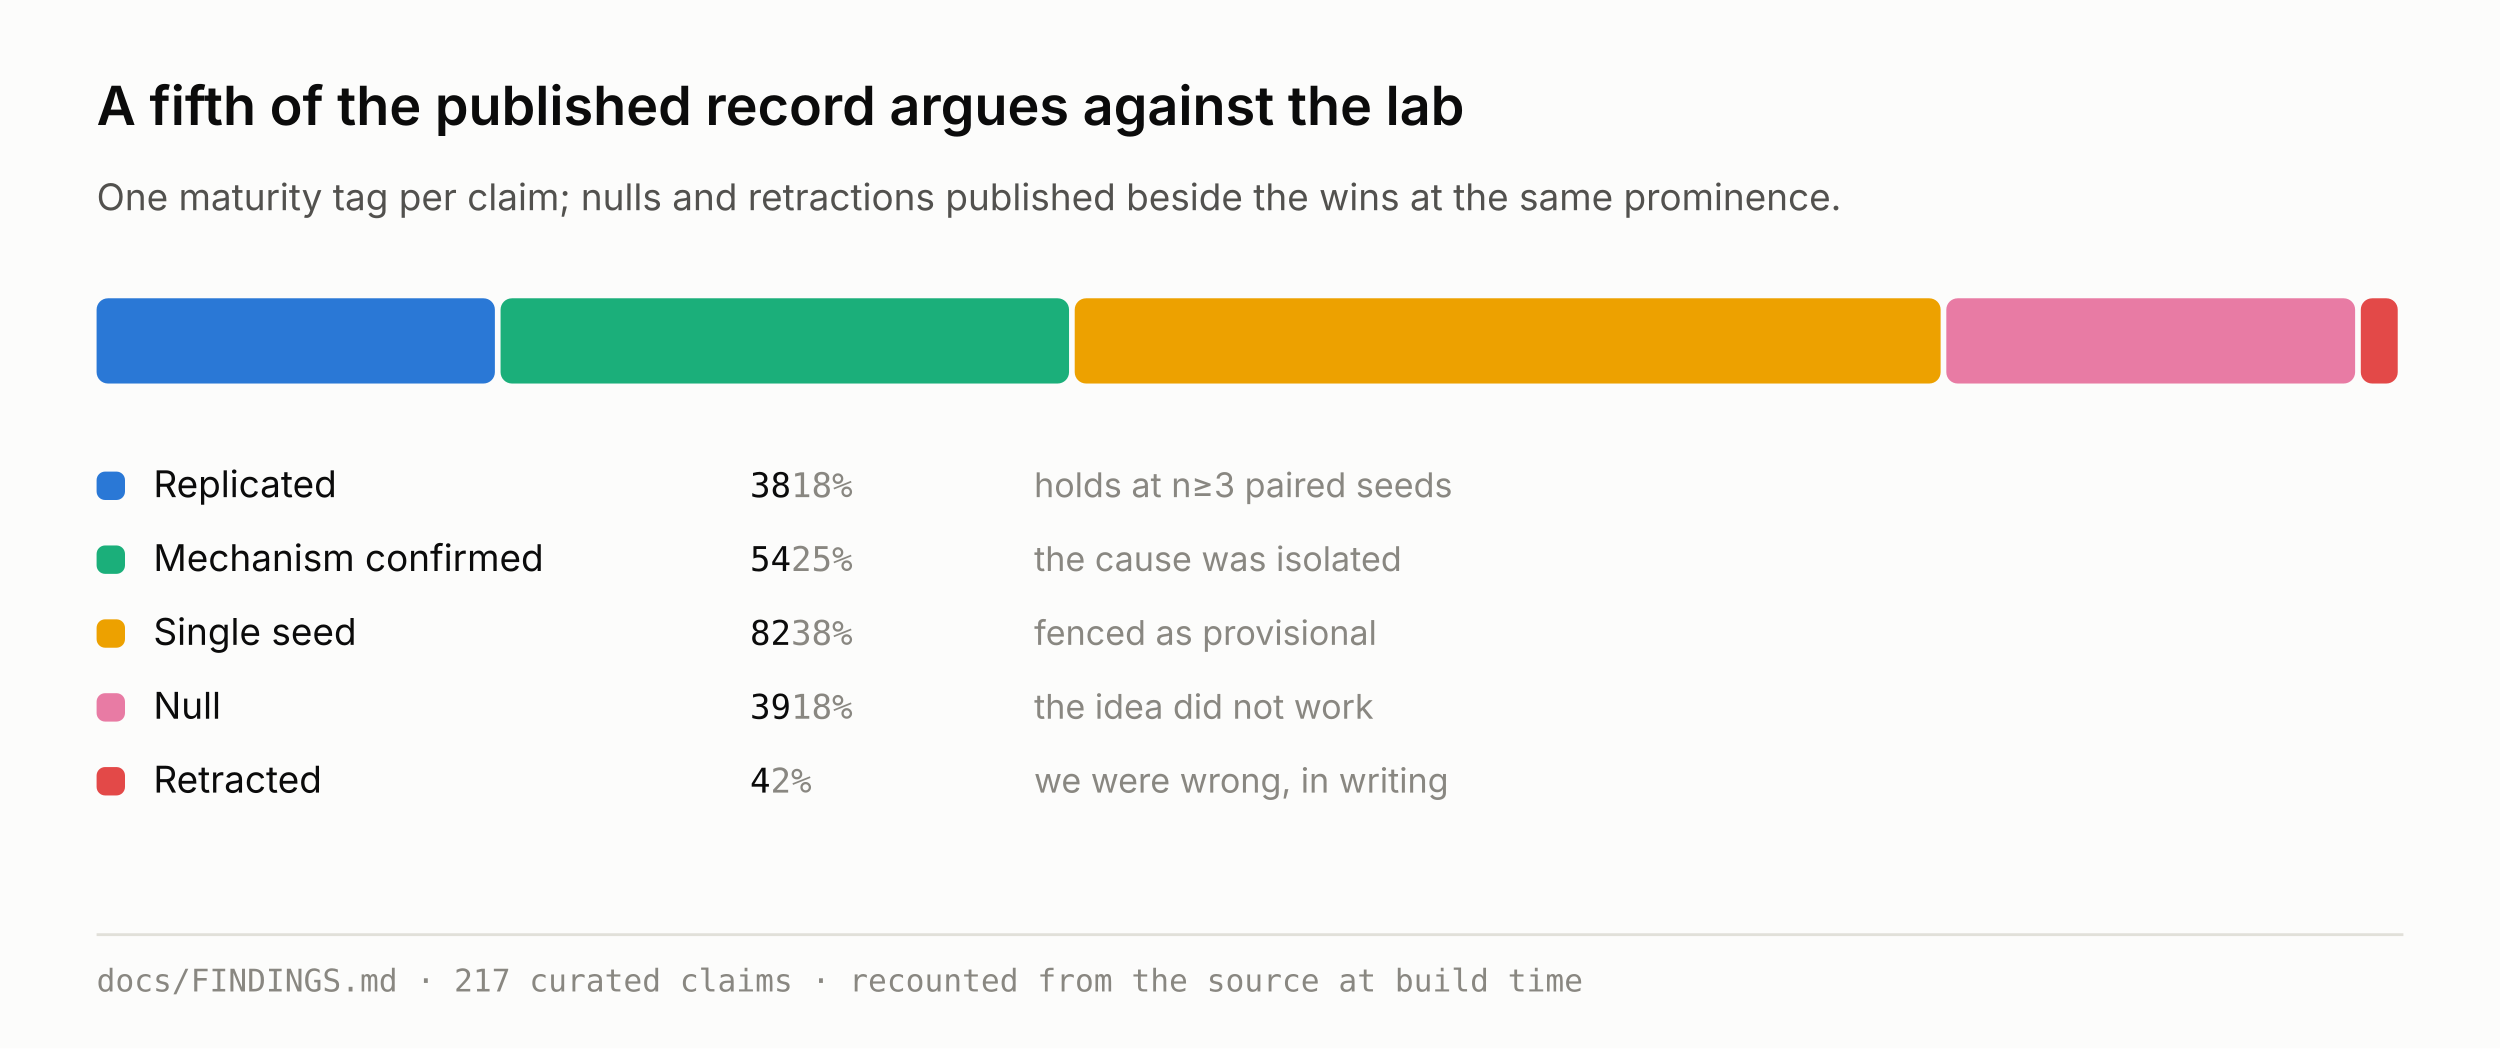
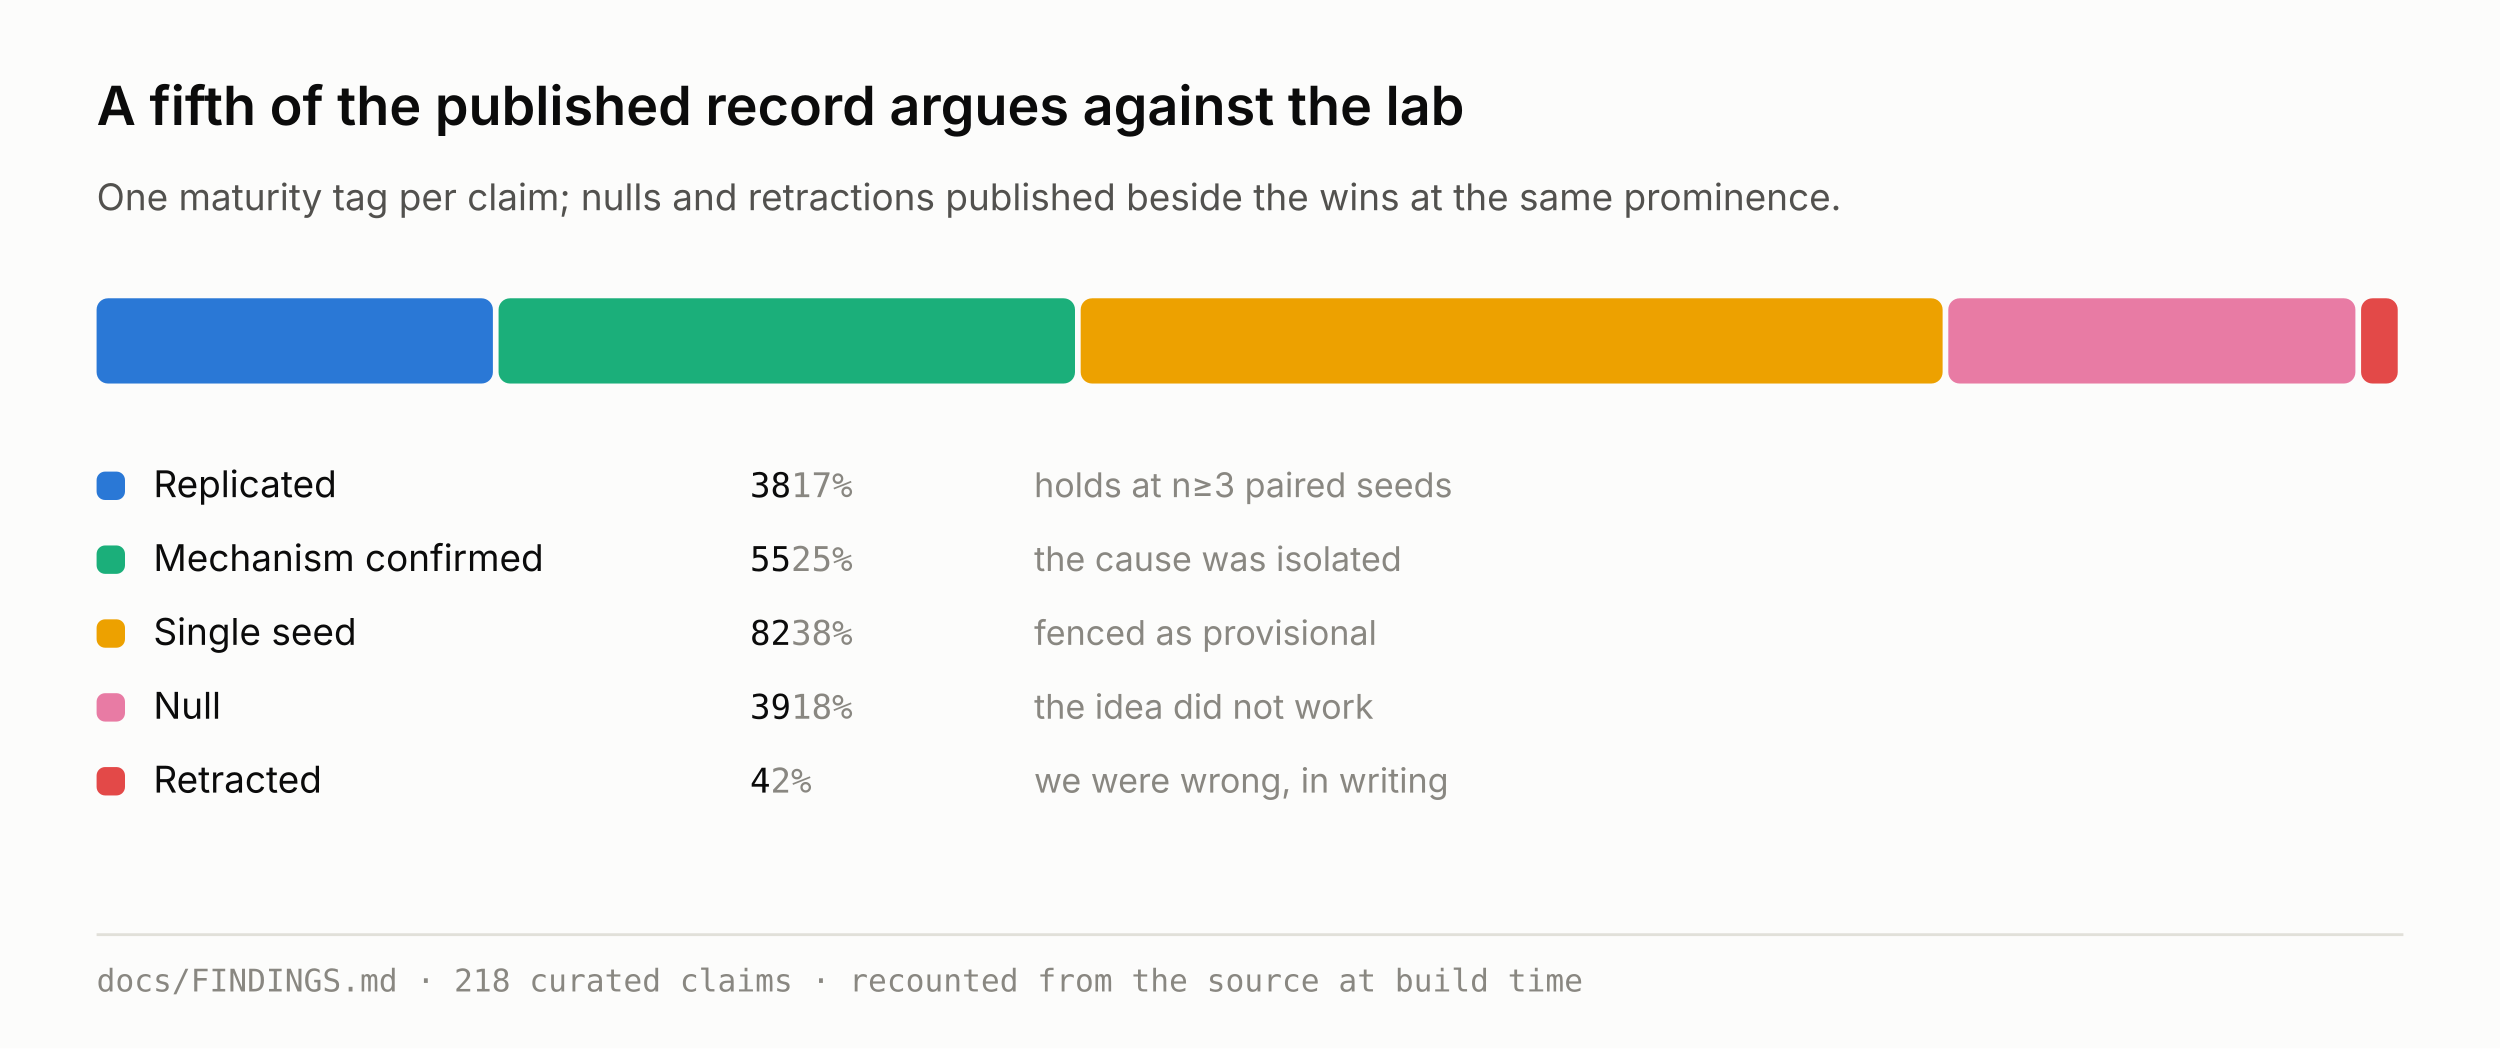
<svg xmlns="http://www.w3.org/2000/svg" width="880" height="369" viewBox="0 0 880 369" role="img">
  <rect width="880" height="369" fill="#fcfcfb" />
  <text x="34" y="44" font-family="Inter, -apple-system, BlinkMacSystemFont, 'Segoe UI', sans-serif" font-size="19" font-weight="600" fill="#0b0b0b">A fifth of the published record argues against the lab</text>
  <text x="34" y="74" font-family="Inter, -apple-system, BlinkMacSystemFont, 'Segoe UI', sans-serif" font-size="13" fill="#52514e">One maturity tag per claim; nulls and retractions published beside the wins at the same prominence.</text>
-   <rect x="34.0" y="105" width="140.2" height="30" rx="4" fill="#2a78d6" />
-   <rect x="176.2" y="105" width="200.1" height="30" rx="4" fill="#1baf7a" />
-   <rect x="378.3" y="105" width="304.8" height="30" rx="4" fill="#eda100" />
-   <rect x="685.1" y="105" width="143.9" height="30" rx="4" fill="#e87ba4" />
-   <rect x="831.0" y="105" width="13.0" height="30" rx="4" fill="#e34948" />
+   <rect x="34.0" y="105" width="139.5" height="30" rx="4" fill="#2a78d6" />
+   <rect x="175.5" y="105" width="202.9" height="30" rx="4" fill="#1baf7a" />
+   <rect x="380.4" y="105" width="303.4" height="30" rx="4" fill="#eda100" />
+   <rect x="685.8" y="105" width="143.3" height="30" rx="4" fill="#e87ba4" />
+   <rect x="831.1" y="105" width="12.9" height="30" rx="4" fill="#e34948" />
  <rect x="34" y="166" width="10" height="10" rx="3" fill="#2a78d6" />
  <text x="54" y="175" font-family="Inter, -apple-system, BlinkMacSystemFont, 'Segoe UI', sans-serif" font-size="13" fill="#0b0b0b">Replicated</text>
-   <text x="264" y="175" font-family="'JetBrains Mono', ui-monospace, SFMono-Regular, Menlo, monospace" font-size="12" fill="#0b0b0b">38<tspan fill="#898781">  18%</tspan>
+   <text x="264" y="175" font-family="'JetBrains Mono', ui-monospace, SFMono-Regular, Menlo, monospace" font-size="12" fill="#0b0b0b">38<tspan fill="#898781">  17%</tspan>
  </text>
  <text x="364" y="175" font-family="Inter, -apple-system, BlinkMacSystemFont, 'Segoe UI', sans-serif" font-size="12" fill="#898781">holds at n≥3 paired seeds</text>
  <rect x="34" y="192" width="10" height="10" rx="3" fill="#1baf7a" />
  <text x="54" y="201" font-family="Inter, -apple-system, BlinkMacSystemFont, 'Segoe UI', sans-serif" font-size="13" fill="#0b0b0b">Mechanism confirmed</text>
-   <text x="264" y="201" font-family="'JetBrains Mono', ui-monospace, SFMono-Regular, Menlo, monospace" font-size="12" fill="#0b0b0b">54<tspan fill="#898781">  25%</tspan>
+   <text x="264" y="201" font-family="'JetBrains Mono', ui-monospace, SFMono-Regular, Menlo, monospace" font-size="12" fill="#0b0b0b">55<tspan fill="#898781">  25%</tspan>
  </text>
  <text x="364" y="201" font-family="Inter, -apple-system, BlinkMacSystemFont, 'Segoe UI', sans-serif" font-size="12" fill="#898781">the cause was isolated</text>
  <rect x="34" y="218" width="10" height="10" rx="3" fill="#eda100" />
  <text x="54" y="227" font-family="Inter, -apple-system, BlinkMacSystemFont, 'Segoe UI', sans-serif" font-size="13" fill="#0b0b0b">Single seed</text>
  <text x="264" y="227" font-family="'JetBrains Mono', ui-monospace, SFMono-Regular, Menlo, monospace" font-size="12" fill="#0b0b0b">82<tspan fill="#898781">  38%</tspan>
  </text>
  <text x="364" y="227" font-family="Inter, -apple-system, BlinkMacSystemFont, 'Segoe UI', sans-serif" font-size="12" fill="#898781">fenced as provisional</text>
  <rect x="34" y="244" width="10" height="10" rx="3" fill="#e87ba4" />
  <text x="54" y="253" font-family="Inter, -apple-system, BlinkMacSystemFont, 'Segoe UI', sans-serif" font-size="13" fill="#0b0b0b">Null</text>
  <text x="264" y="253" font-family="'JetBrains Mono', ui-monospace, SFMono-Regular, Menlo, monospace" font-size="12" fill="#0b0b0b">39<tspan fill="#898781">  18%</tspan>
  </text>
  <text x="364" y="253" font-family="Inter, -apple-system, BlinkMacSystemFont, 'Segoe UI', sans-serif" font-size="12" fill="#898781">the idea did not work</text>
  <rect x="34" y="270" width="10" height="10" rx="3" fill="#e34948" />
  <text x="54" y="279" font-family="Inter, -apple-system, BlinkMacSystemFont, 'Segoe UI', sans-serif" font-size="13" fill="#0b0b0b">Retracted</text>
  <text x="264" y="279" font-family="'JetBrains Mono', ui-monospace, SFMono-Regular, Menlo, monospace" font-size="12" fill="#0b0b0b">4<tspan fill="#898781">  2%</tspan>
  </text>
  <text x="364" y="279" font-family="Inter, -apple-system, BlinkMacSystemFont, 'Segoe UI', sans-serif" font-size="12" fill="#898781">we were wrong, in writing</text>
  <line x1="34" y1="329" x2="846" y2="329" stroke="#e1e0d9" stroke-width="1" />
-   <text x="34" y="349" font-family="'JetBrains Mono', ui-monospace, SFMono-Regular, Menlo, monospace" font-size="11" fill="#898781">docs/FINDINGS.md · 217 curated claims · recounted from the source at build time</text>
+   <text x="34" y="349" font-family="'JetBrains Mono', ui-monospace, SFMono-Regular, Menlo, monospace" font-size="11" fill="#898781">docs/FINDINGS.md · 218 curated claims · recounted from the source at build time</text>
</svg>
